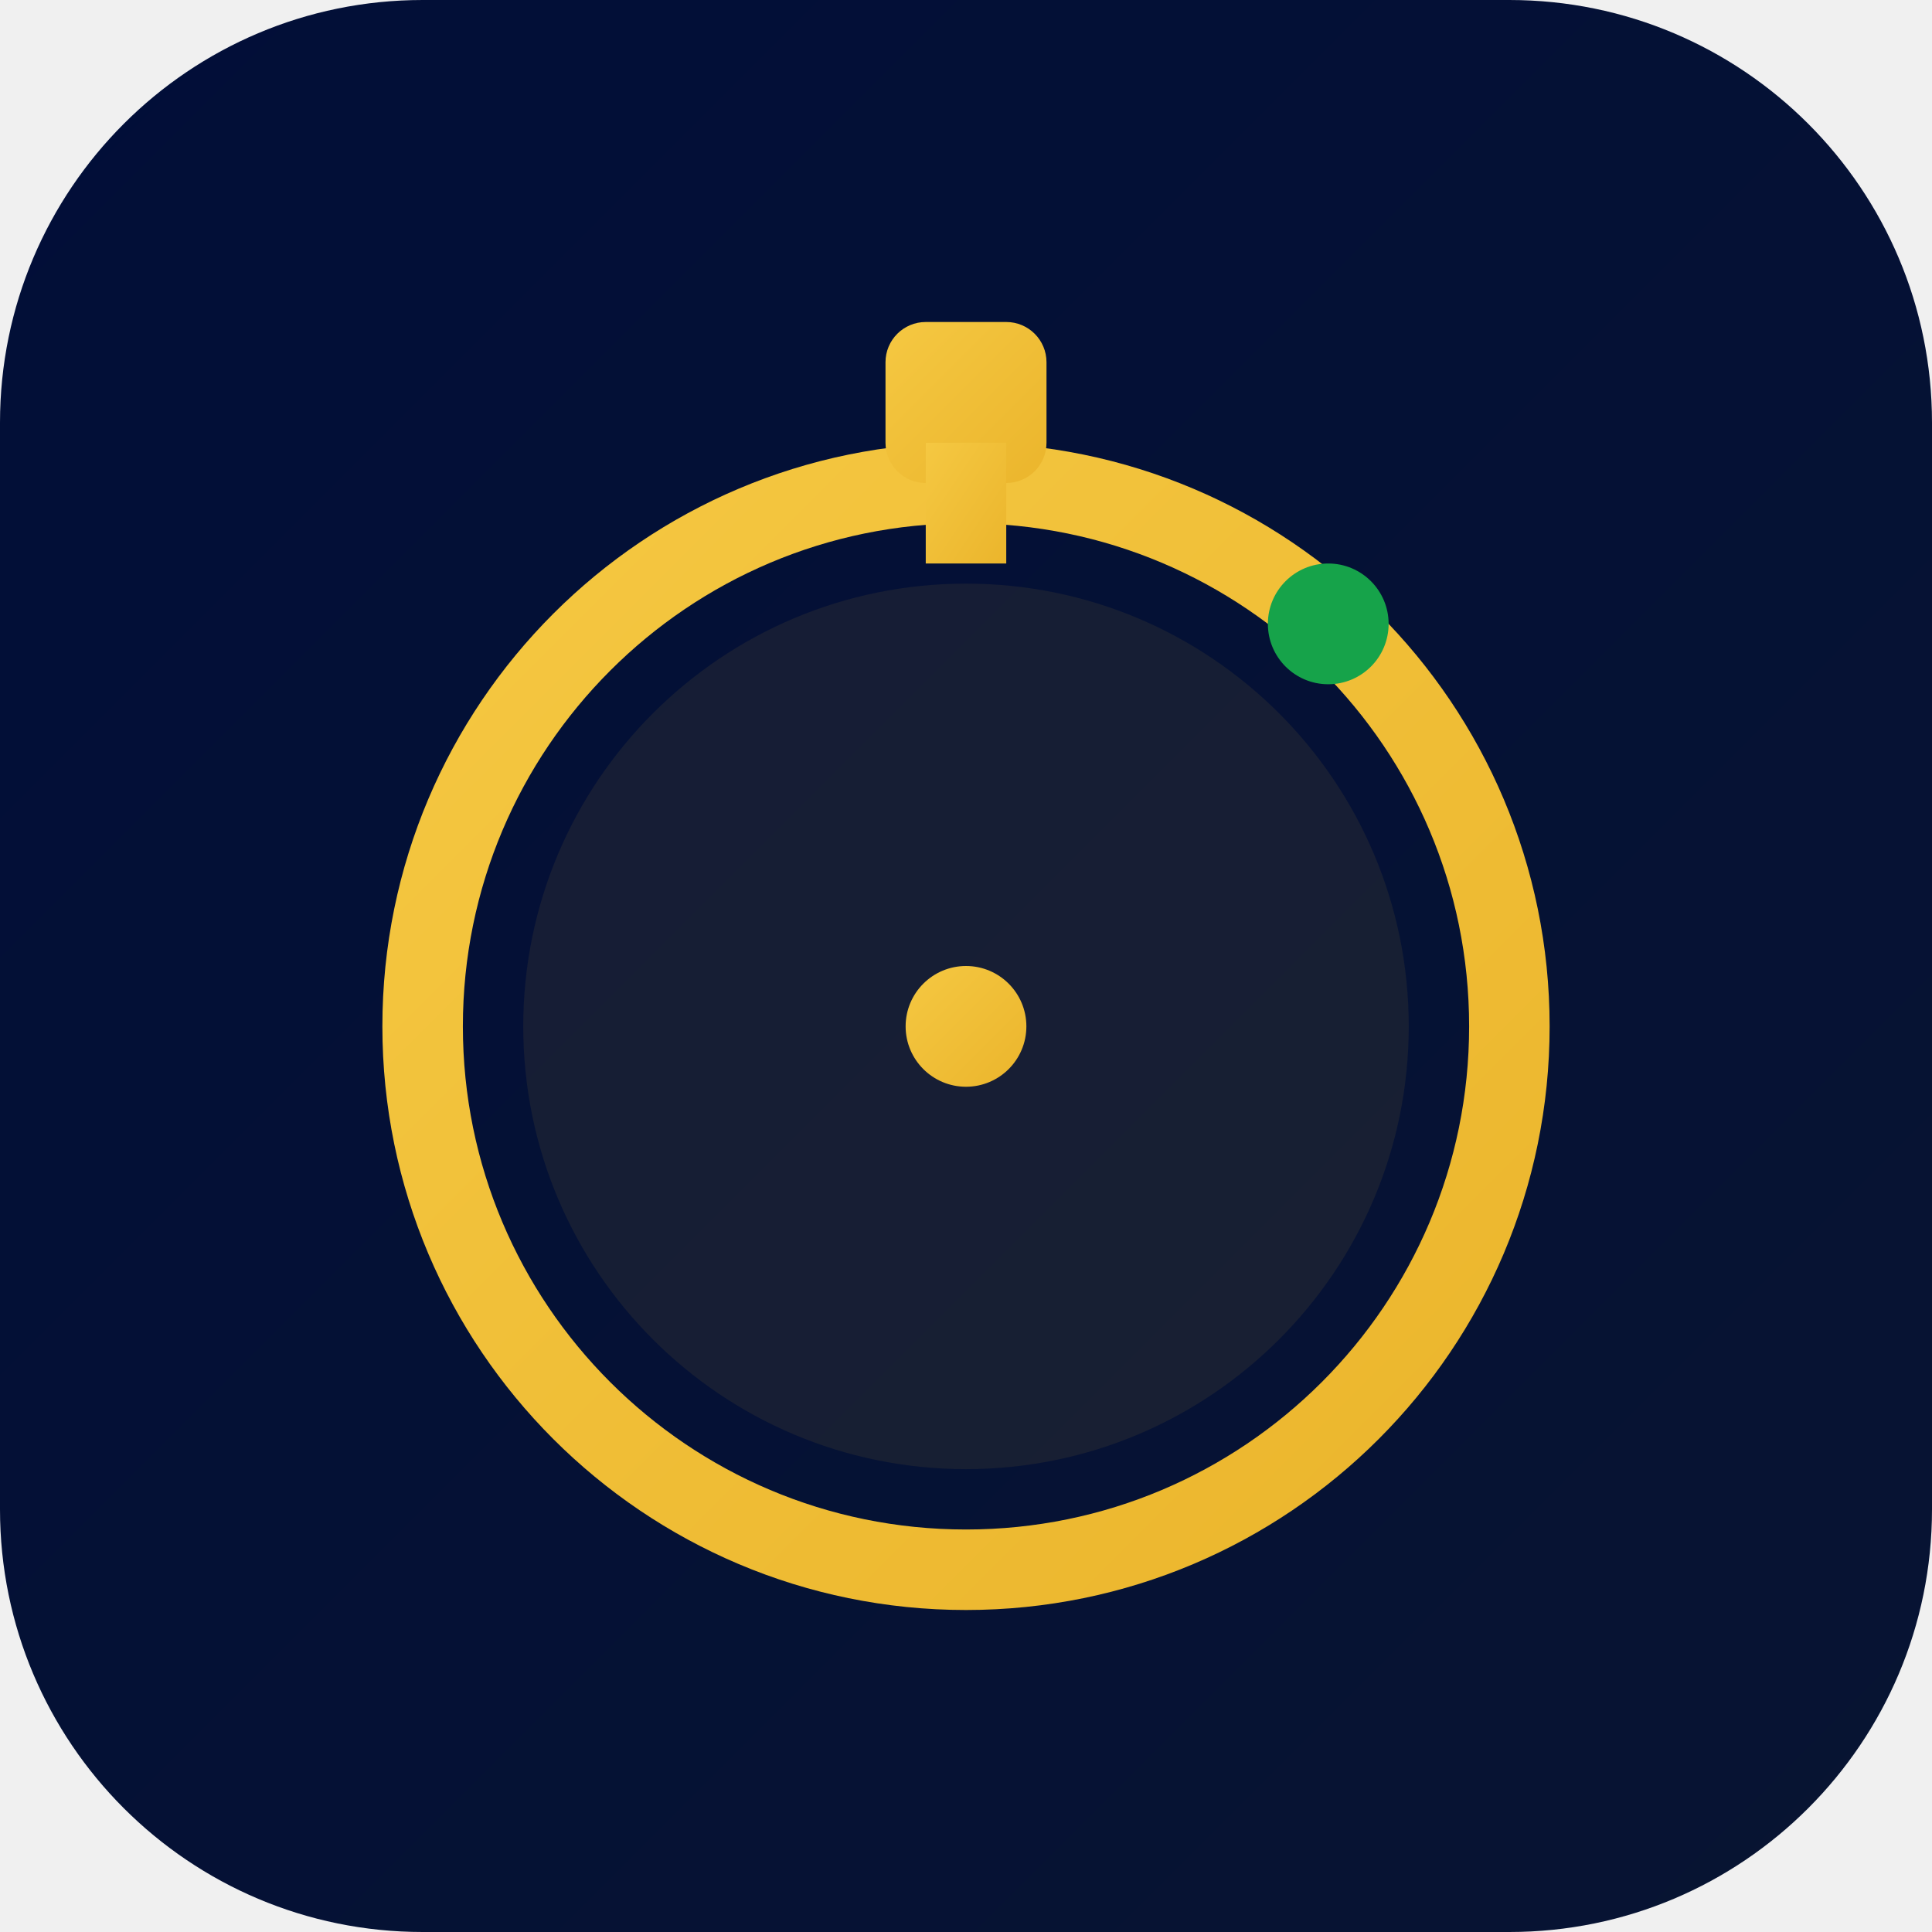
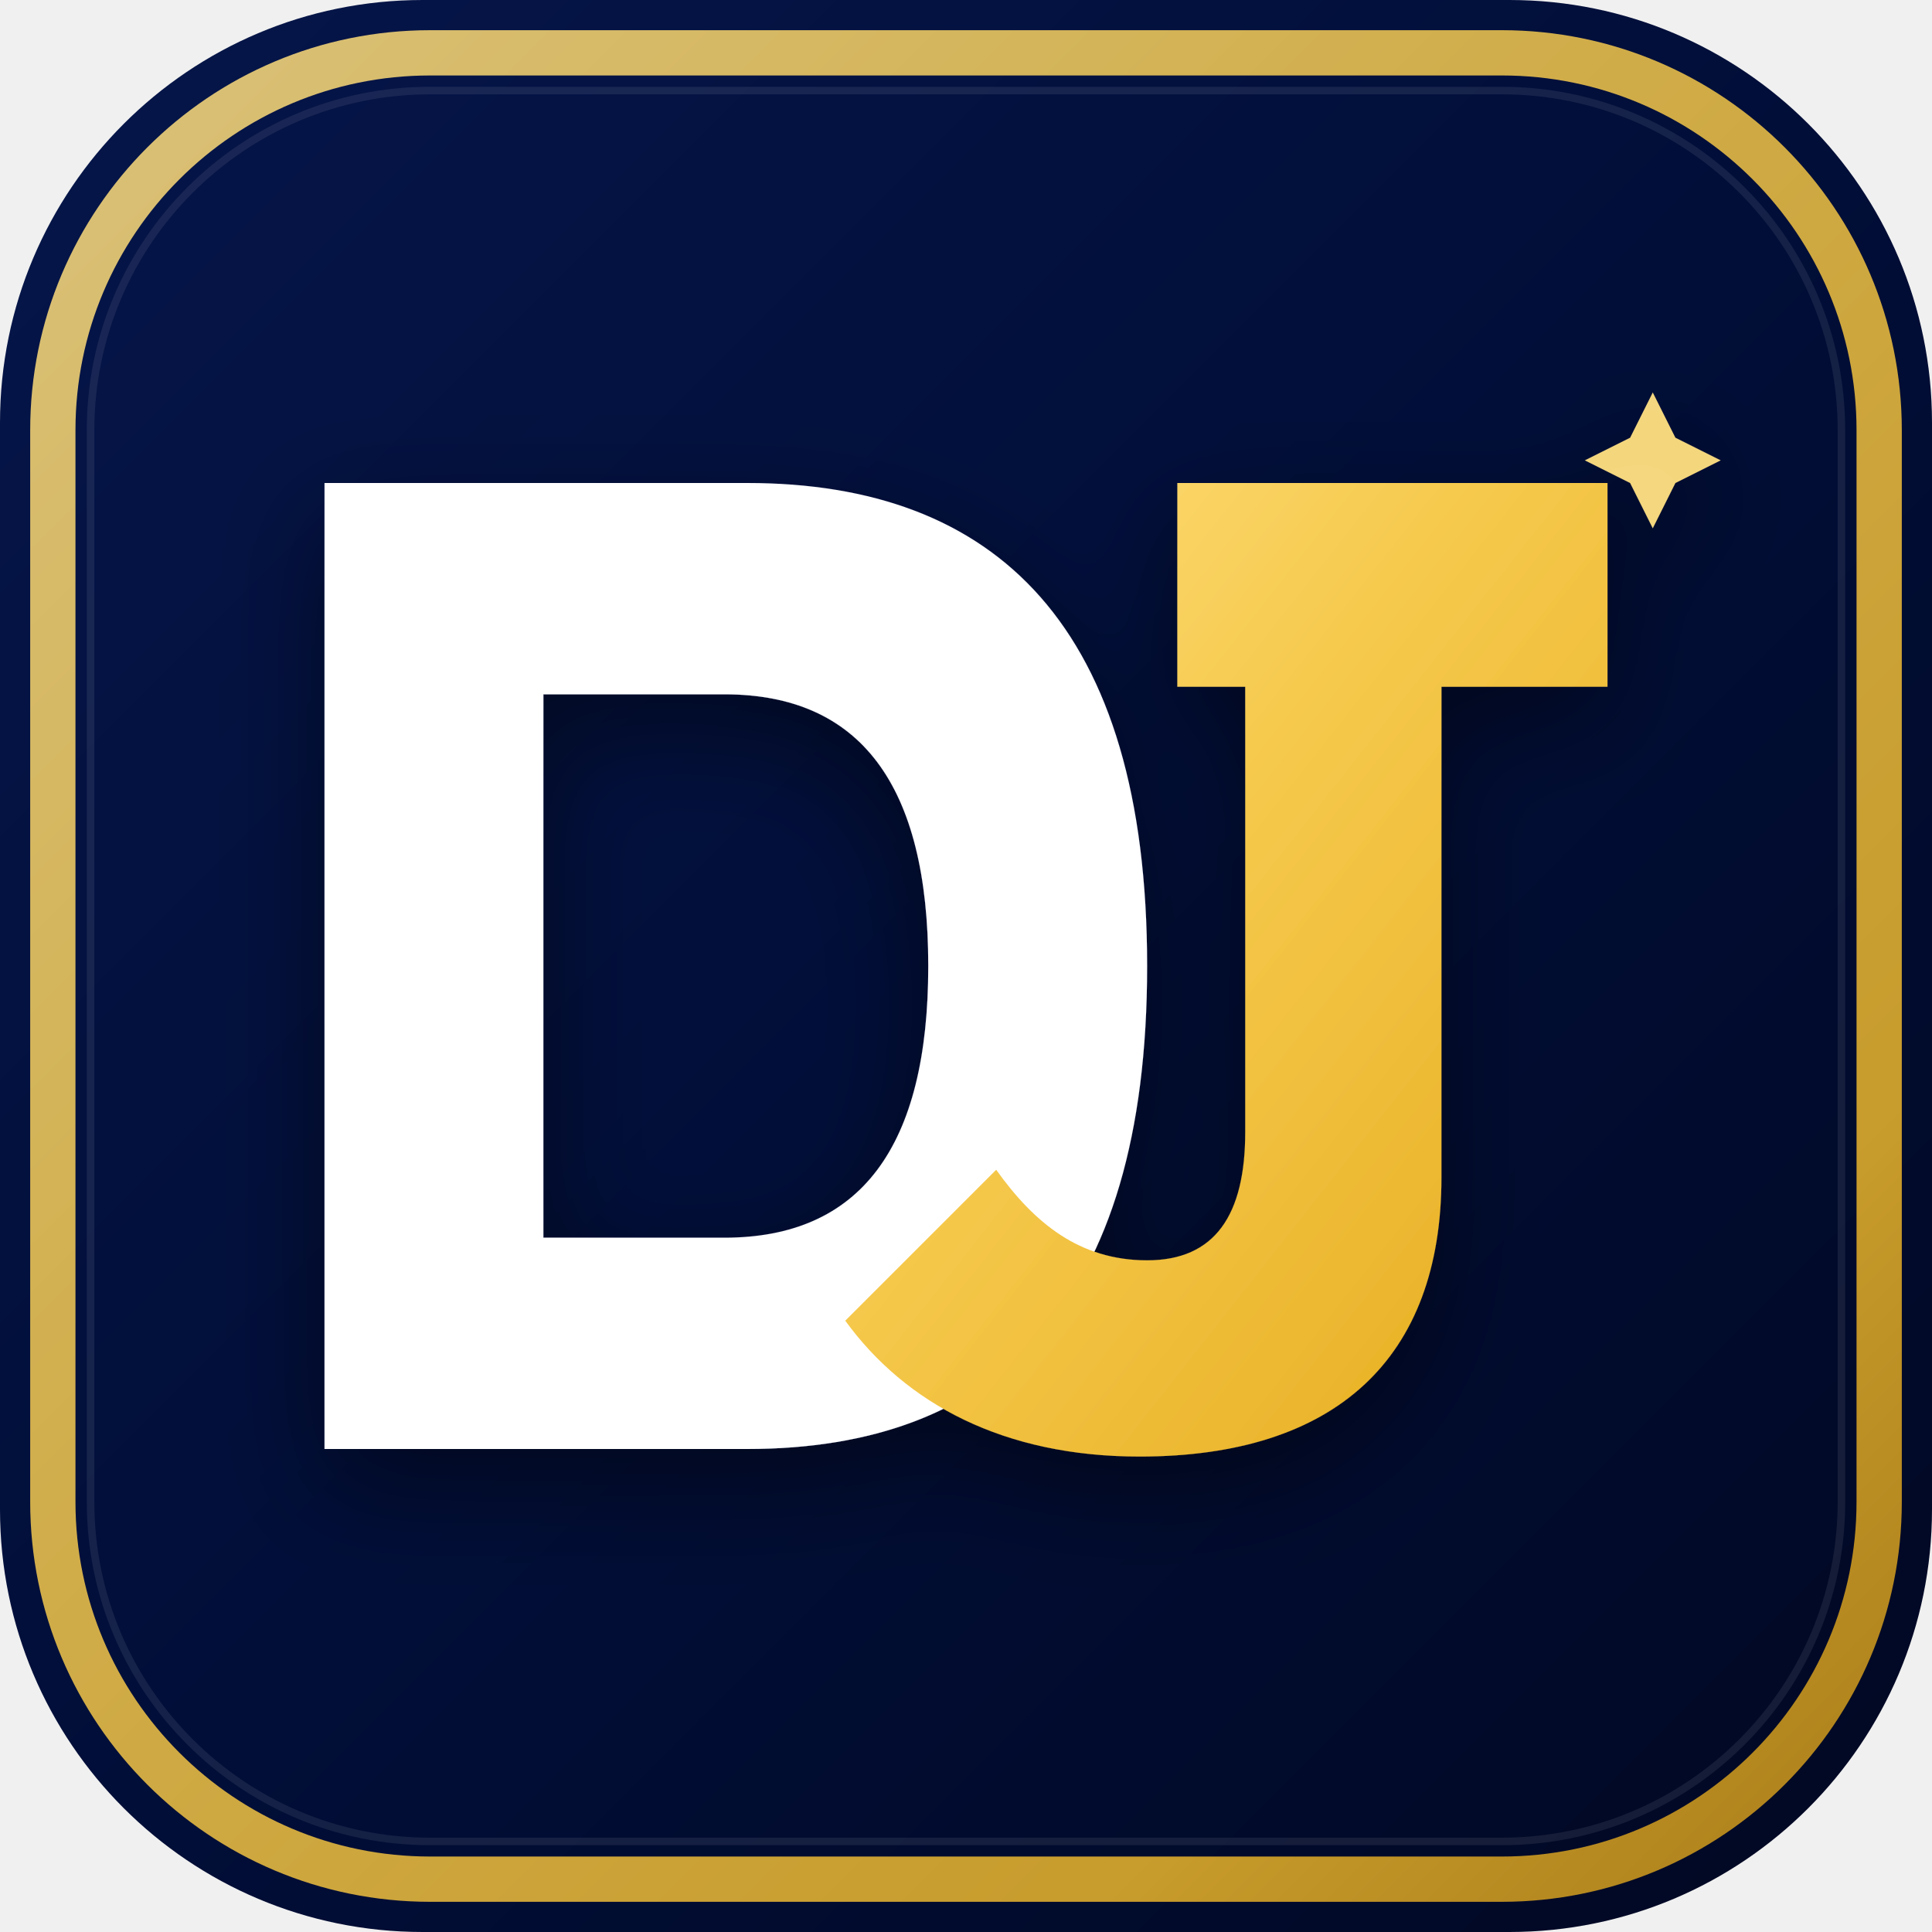
- <svg xmlns="http://www.w3.org/2000/svg" viewBox="0 0 192 192" width="192" height="192">
+ <svg xmlns="http://www.w3.org/2000/svg" viewBox="0 0 512 512" width="100%" height="100%">
  <defs>
-     <linearGradient id="bg" x1="0%" y1="0%" x2="100%" y2="100%">
-       <stop offset="0%" stop-color="#010E38" />
-       <stop offset="100%" stop-color="#081432" />
+     <linearGradient id="djBg" x1="0%" y1="0%" x2="100%" y2="100%">
+       <stop offset="0%" stop-color="#06164A" />
+       <stop offset="50%" stop-color="#010E38" />
+       <stop offset="100%" stop-color="#010822" />
    </linearGradient>
-     <linearGradient id="gold" x1="0%" y1="0%" x2="100%" y2="100%">
-       <stop offset="0%" stop-color="#F5C842" />
-       <stop offset="100%" stop-color="#EBB52C" />
+     <linearGradient id="djGold" x1="0%" y1="0%" x2="100%" y2="100%">
+       <stop offset="0%" stop-color="#FFE082" />
+       <stop offset="40%" stop-color="#F6CA4E" />
+       <stop offset="80%" stop-color="#EBB52C" />
+       <stop offset="100%" stop-color="#C99317" />
    </linearGradient>
+     <filter id="djShadow" x="-15%" y="-15%" width="130%" height="130%">
+       <feDropShadow dx="0" dy="10" stdDeviation="14" flood-color="#000000" flood-opacity="0.45" />
+     </filter>
  </defs>
-   <rect width="192" height="192" rx="42" fill="url(#bg)" />
-   <circle cx="96" cy="102" r="54" fill="none" stroke="url(#gold)" stroke-width="8" />
-   <circle cx="96" cy="102" r="44" fill="rgba(235,181,44,0.08)" />
-   <rect x="88" y="32" width="16" height="16" rx="4" fill="url(#gold)" />
-   <rect x="92" y="44" width="8" height="12" fill="url(#gold)" />
-   <circle cx="96" cy="102" r="6" fill="url(#gold)" />
-   <line x1="96" y1="102" x2="96" y2="70" stroke="url(#gold)" stroke-width="6" stroke-linecap="round" />
-   <line x1="96" y1="102" x2="122" y2="102" stroke="url(#gold)" stroke-width="5" stroke-linecap="round" />
-   <circle cx="132" cy="62" r="6" fill="#16a34a" />
+   <rect width="512" height="512" rx="112" fill="url(#djBg)" />
+   <rect x="14" y="14" width="484" height="484" rx="100" fill="none" stroke="url(#djGold)" stroke-width="12" stroke-opacity="0.85" />
+   <rect x="24" y="24" width="464" height="464" rx="90" fill="none" stroke="#FFFFFF" stroke-width="2" stroke-opacity="0.08" />
+   <g filter="url(#djShadow)">
+     <path fill="#FFFFFF" fill-rule="evenodd" d="       M 86,128        H 198        C 264,128 304,166 304,256        C 304,346 264,384 198,384        H 86        Z        M 144,184        V 328        H 192        C 228,328 246,304 246,256        C 246,208 228,184 192,184        Z     " />
+     <path fill="url(#djGold)" d="       M 312,128        H 426        V 182        H 382        V 312        C 382,360 354,386 302,386        C 266,386 240,372 224,350        L 264,310        C 274,324 286,334 304,334        C 322,334 330,322 330,300        V 182        H 312        Z     " />
+     <path d="M 438,104 L 444,116 L 456,122 L 444,128 L 438,140 L 432,128 L 420,122 L 432,116 Z" fill="#FFE082" opacity="0.95" />
+   </g>
</svg>
